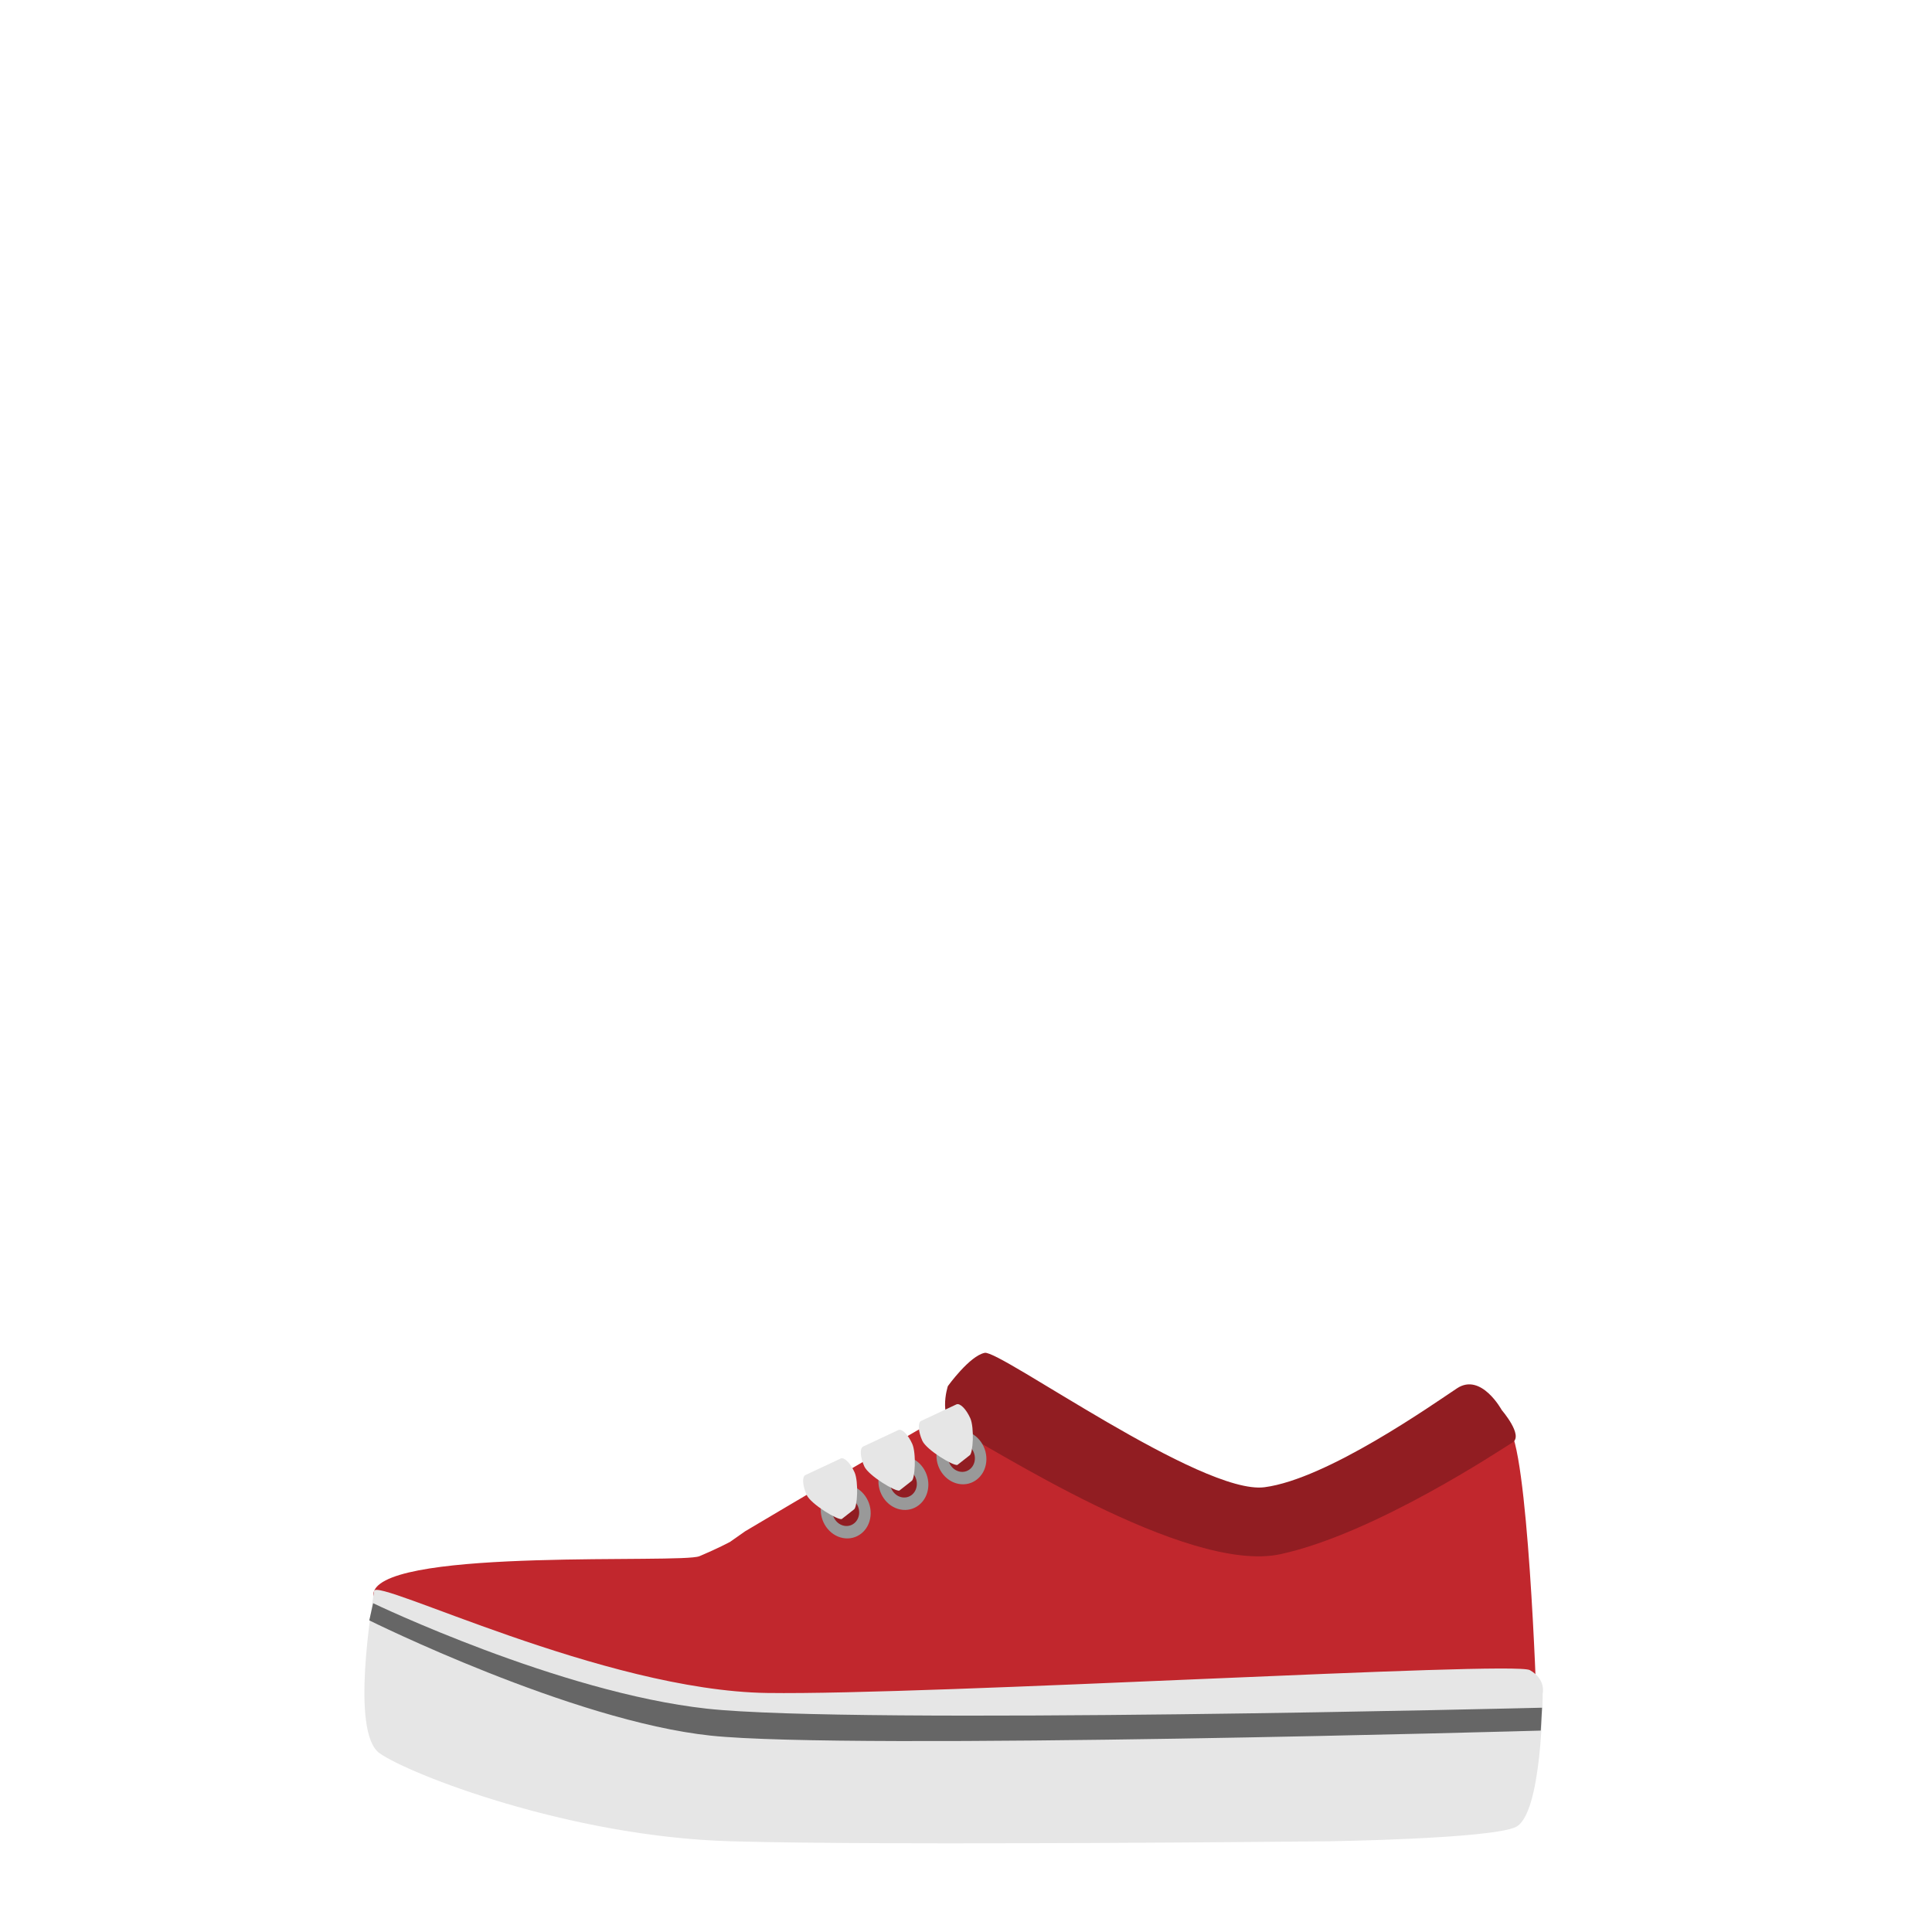
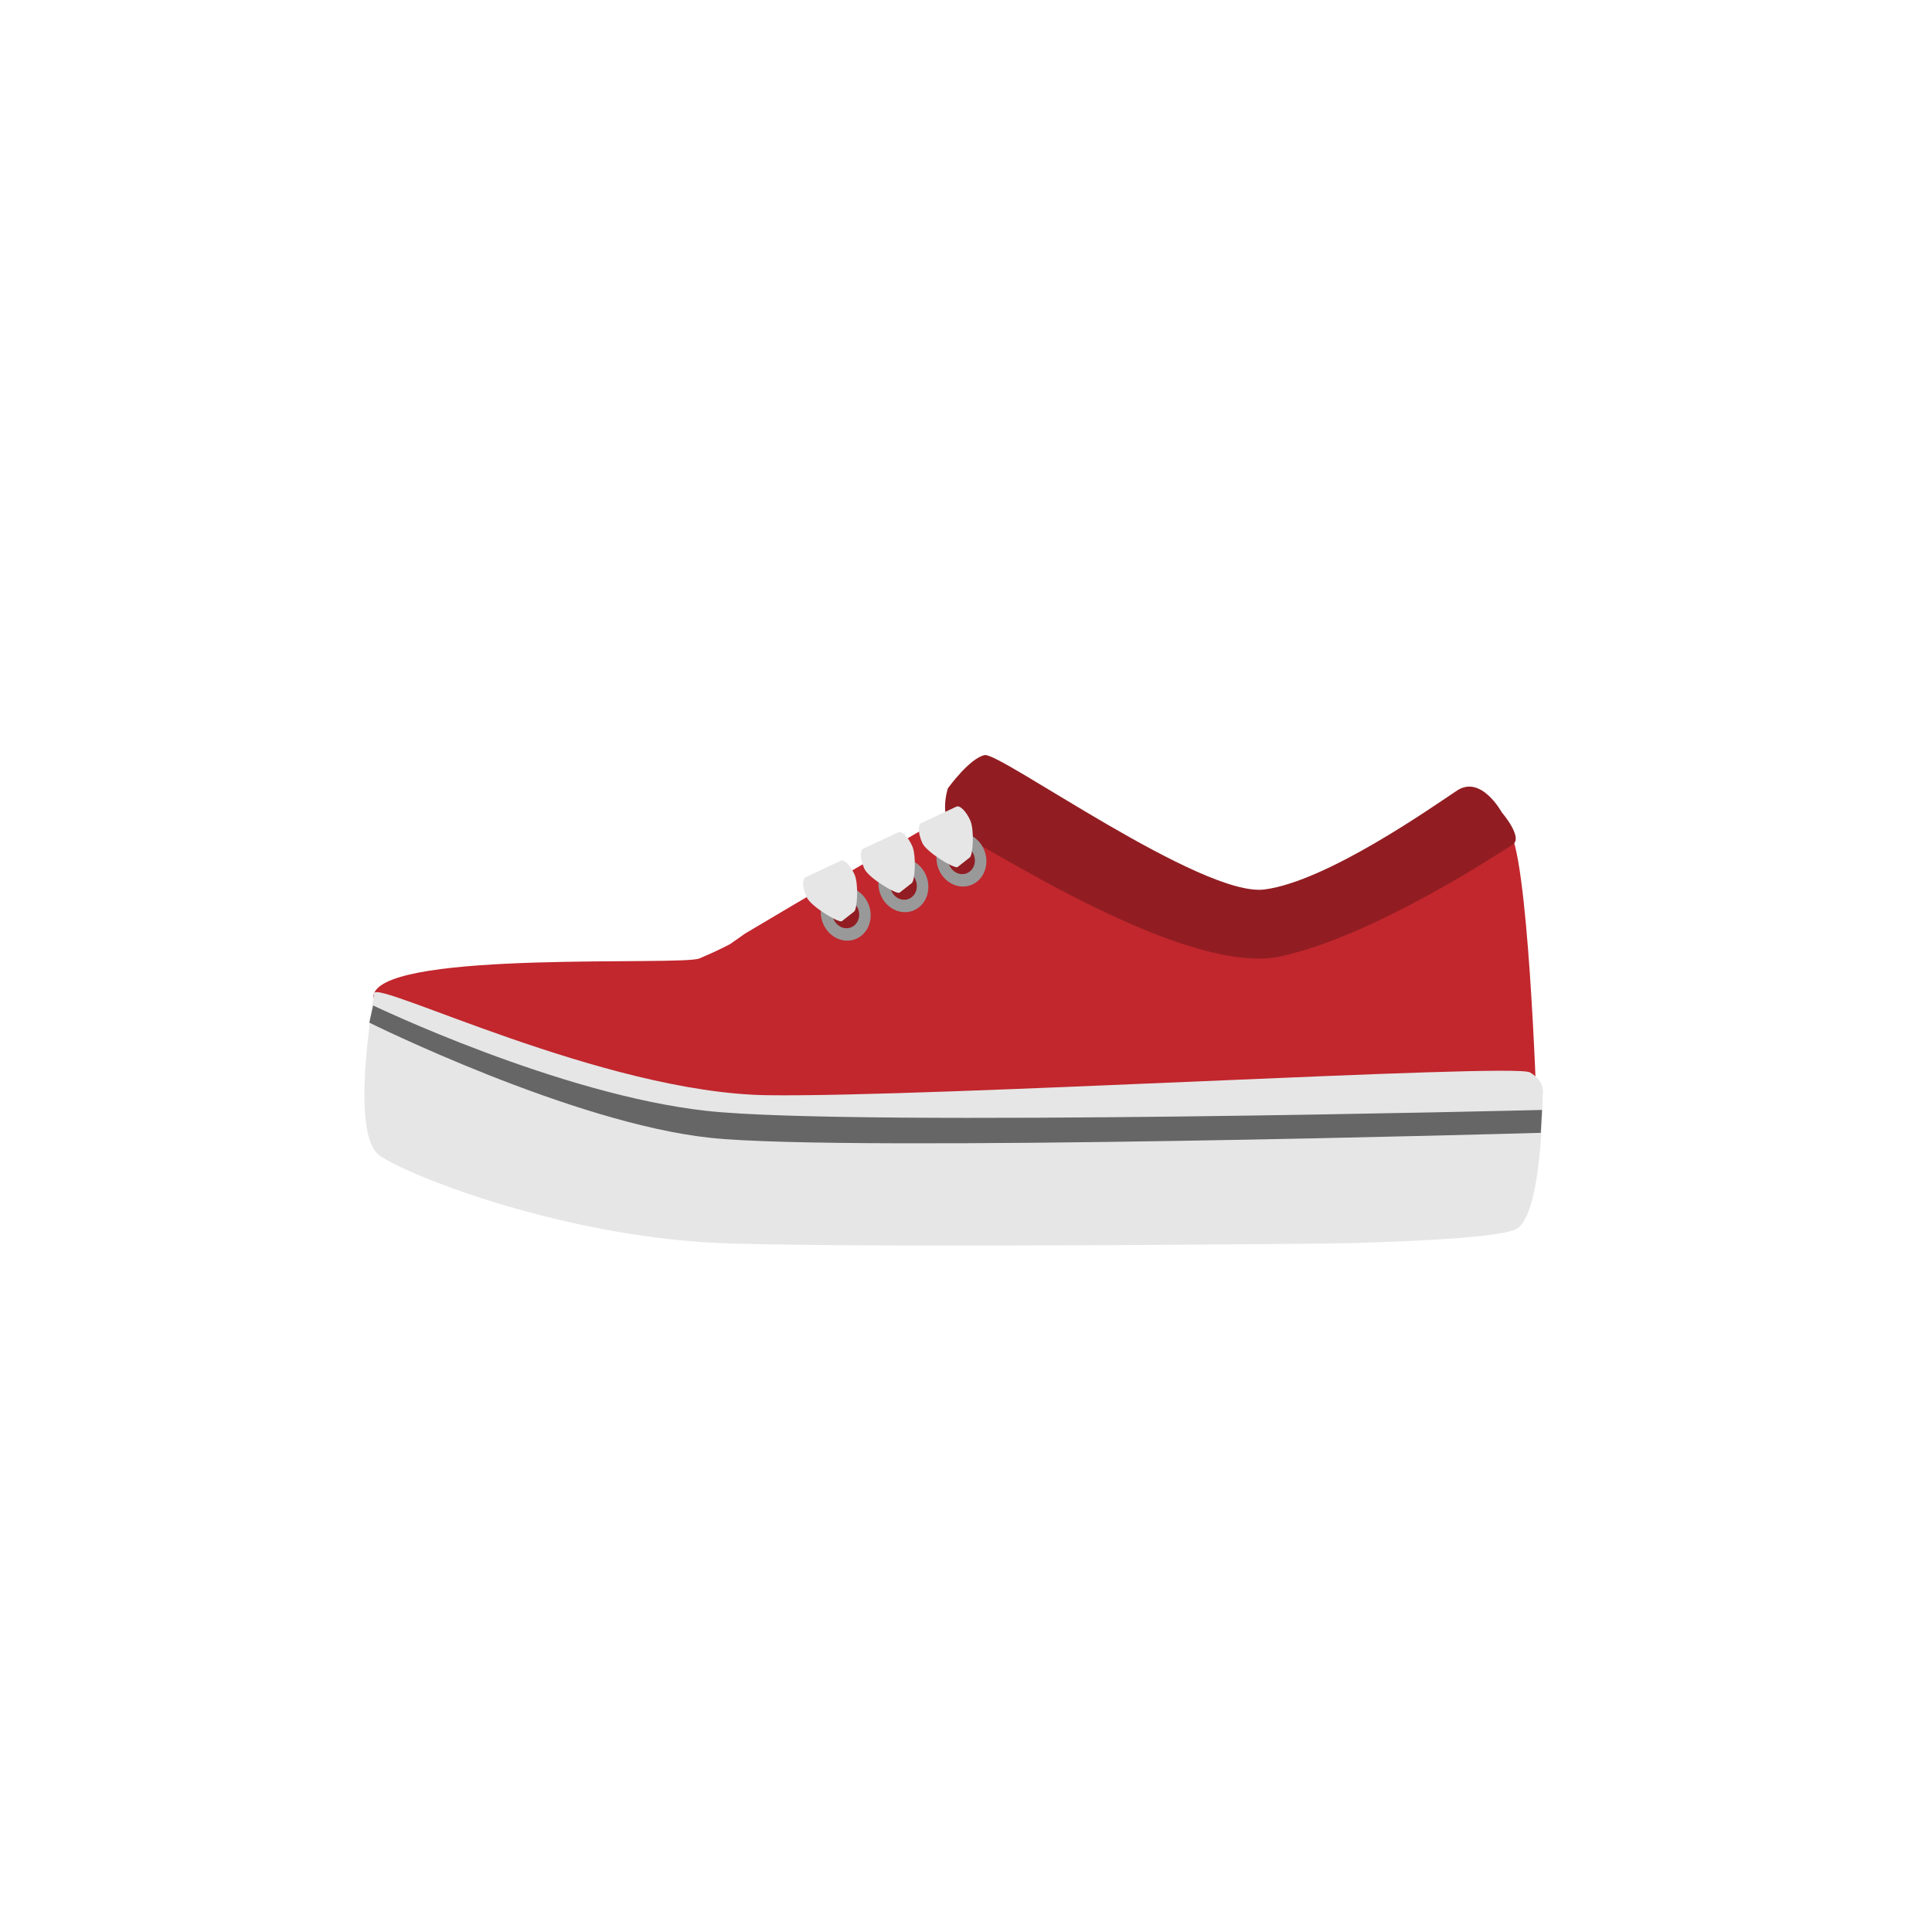
<svg xmlns="http://www.w3.org/2000/svg" version="1.1" id="content" x="0px" y="0px" width="500px" height="500px" viewBox="0 0 500 500" enable-background="new 0 0 500 500" xml:space="preserve">
  <rect id="position" fill="none" width="500" height="500" />
  <g>
-     <path fill="#C1272D" d="M96.807,411.763c4.377-11.178,79.477-7.04,84.209-9.022c4.733-1.986,7.91-3.697,7.91-3.697l3.917-2.751   c0,0,68.7-40.903,72.015-40.903c3.313,0,46.465,43.882,88.879,31.983c26.021-7.305,18.926-13.386,23.187-12.897   c4.255,0.502,8.129-9.062,13.336-5.096c5.204,3.966,7.401,71.314,7.401,71.314L278.971,441.4l-91.805,4.46l-89.434-19.828   c0,0-2.362-4.956,0.473-6.942C101.046,417.118,95.573,414.913,96.807,411.763z" />
+     <path fill="#C1272D" d="M96.807,257.062c4.377-11.178,79.477-7.04,84.209-9.021c4.733-1.986,7.91-3.697,7.91-3.697l3.917-2.751   c0,0,68.7-40.903,72.015-40.903c3.313,0,46.466,43.883,88.879,31.983c26.021-7.305,18.927-13.386,23.188-12.897   c4.256,0.503,8.129-9.062,13.336-5.096c5.204,3.966,7.401,71.314,7.401,71.314l-118.69,0.706l-91.805,4.46l-89.434-19.828   c0,0-2.362-4.956,0.473-6.942C101.046,262.418,95.573,260.213,96.807,257.062z" />
    <g>
-       <path fill="#911D22" d="M391.448,373.295c-2.892,1.782-35.598,23.612-60.061,28.922c-24.47,5.308-76.128-28.674-82.645-31.46    c-6.522-2.77-3.431-12.038-3.431-12.038s5.616-7.821,9.538-8.605c3.918-0.787,56.203,36.889,72.411,34.779    c16.198-2.113,43.575-21.469,49.827-25.606c6.26-4.127,11.577,5.656,11.577,5.656S394.342,371.507,391.448,373.295z" />
+       <path fill="#911D22" d="M391.448,218.595c-2.892,1.782-35.599,23.612-60.062,28.922c-24.47,5.309-76.128-28.674-82.645-31.46    c-6.522-2.77-3.431-12.038-3.431-12.038s5.616-7.82,9.539-8.604c3.918-0.787,56.202,36.889,72.41,34.778    c16.198-2.112,43.575-21.469,49.827-25.605c6.261-4.127,11.577,5.656,11.577,5.656S394.342,216.807,391.448,218.595z" />
    </g>
-     <path fill="#999999" d="M240.218,385.032c0.418-3.787-2.12-7.409-5.664-8.091c-3.548-0.682-6.761,1.841-7.175,5.63   c-0.415,3.792,2.123,7.412,5.669,8.093C236.593,391.341,239.802,388.818,240.218,385.032z" />
-     <path fill="#911D22" d="M237.256,384.464c0.223-2.041-1.144-3.997-3.051-4.356c-1.909-0.367-3.638,0.99-3.861,3.031   c-0.225,2.039,1.14,3.99,3.051,4.357C235.305,387.86,237.033,386.503,237.256,384.464z" />
-     <path fill="#E6E6E6" d="M236.09,373.672c-1.076-2.402-2.689-4.008-3.591-3.583l-9.126,4.278c-0.909,0.428-0.771,2.72,0.306,5.128   l0,0c1.076,2.405,8.193,6.673,9.097,6.247l3.131-2.455C236.812,382.858,237.17,376.08,236.09,373.672L236.09,373.672z" />
-     <path fill="#999999" d="M255.238,378.399c0.414-3.79-2.125-7.413-5.665-8.091c-3.545-0.682-6.76,1.838-7.174,5.627   c-0.415,3.789,2.123,7.412,5.67,8.091C251.613,384.707,254.822,382.188,255.238,378.399z" />
-     <path fill="#911D22" d="M252.277,377.831c0.219-2.041-1.147-3.99-3.056-4.356c-1.908-0.365-3.638,0.99-3.863,3.031   c-0.224,2.038,1.146,3.995,3.055,4.356C250.321,381.227,252.053,379.87,252.277,377.831z" />
-     <path fill="#E6E6E6" d="M251.11,367.039c-1.076-2.405-2.688-4.003-3.591-3.583l-9.13,4.277c-0.91,0.426-0.769,2.723,0.309,5.128   l0,0c1.078,2.403,8.194,6.673,9.099,6.245l3.127-2.456C251.832,376.226,252.186,369.442,251.11,367.039L251.11,367.039z" />
-     <path fill="#999999" d="M225.29,392.407c0.418-3.784-2.119-7.407-5.668-8.086c-3.542-0.684-6.753,1.838-7.17,5.622   c-0.414,3.789,2.122,7.412,5.67,8.091C221.665,398.713,224.875,396.196,225.29,392.407z" />
-     <path fill="#911D22" d="M222.33,391.84c0.223-2.044-1.143-3.993-3.052-4.354c-1.91-0.37-3.642,0.99-3.864,3.028   c-0.222,2.044,1.144,3.995,3.054,4.354C220.376,395.235,222.105,393.878,222.33,391.84z" />
-     <path fill="#E6E6E6" d="M221.163,381.045c-1.071-2.405-2.685-4.006-3.591-3.581l-9.13,4.278c-0.903,0.422-0.768,2.72,0.312,5.122   l0,0c1.075,2.408,8.195,6.676,9.099,6.253l3.128-2.453C221.889,390.231,222.241,383.453,221.163,381.045L221.163,381.045z" />
-     <path fill="#E6E6E6" d="M96.807,411.763c-0.477,3.599-6.179,36.577,1.427,41.972c7.607,5.393,48.978,21.582,90.822,22.783   c41.847,1.199,155.017,0,155.017,0s40.896-0.602,48.026-3.599s7.143-34.562,7.143-34.562s0.953-3.737-3.328-6.135   c-4.278-2.405-155.024,6.522-197.346,5.918C156.244,437.545,97.282,408.169,96.807,411.763z" />
-     <path fill="#666666" d="M96.567,414.913c0,0,48.127,23.097,86.368,27.287c38.241,4.201,216.141-0.248,216.141-0.248l-0.332,5.926   c0,0-178.868,5.115-214.811,1.302c-35.944-3.805-88.362-29.825-88.362-29.825L96.567,414.913z" />
+     <path fill="#999999" d="M240.218,230.332c0.418-3.787-2.12-7.409-5.664-8.091c-3.548-0.683-6.761,1.841-7.175,5.63   c-0.415,3.792,2.123,7.412,5.669,8.093C236.593,236.641,239.802,234.118,240.218,230.332z" />
+     <path fill="#911D22" d="M237.256,229.764c0.223-2.041-1.144-3.997-3.051-4.355c-1.909-0.367-3.638,0.989-3.861,3.03   c-0.225,2.039,1.14,3.99,3.051,4.357C235.305,233.16,237.033,231.803,237.256,229.764z" />
+     <path fill="#E6E6E6" d="M236.09,218.972c-1.076-2.402-2.689-4.008-3.591-3.583l-9.126,4.278c-0.909,0.428-0.771,2.72,0.306,5.128   l0,0c1.076,2.405,8.193,6.673,9.097,6.247l3.131-2.455C236.812,228.158,237.17,221.38,236.09,218.972L236.09,218.972z" />
+     <path fill="#999999" d="M255.238,223.699c0.414-3.79-2.125-7.413-5.665-8.092c-3.545-0.682-6.76,1.839-7.174,5.627   c-0.415,3.789,2.123,7.412,5.67,8.092C251.613,230.007,254.822,227.487,255.238,223.699z" />
+     <path fill="#911D22" d="M252.277,223.131c0.219-2.041-1.147-3.99-3.056-4.356c-1.908-0.364-3.638,0.99-3.863,3.031   c-0.224,2.038,1.146,3.995,3.055,4.356C250.321,226.526,252.053,225.17,252.277,223.131z" />
+     <path fill="#E6E6E6" d="M251.109,212.339c-1.075-2.405-2.688-4.003-3.59-3.583l-9.13,4.277c-0.91,0.426-0.769,2.723,0.309,5.128   l0,0c1.078,2.402,8.194,6.673,9.099,6.245l3.127-2.456C251.832,221.525,252.186,214.742,251.109,212.339L251.109,212.339z" />
+     <path fill="#999999" d="M225.29,237.707c0.418-3.784-2.119-7.407-5.668-8.086c-3.542-0.685-6.753,1.838-7.17,5.622   c-0.414,3.789,2.122,7.412,5.67,8.091C221.665,244.013,224.875,241.496,225.29,237.707z" />
+     <path fill="#911D22" d="M222.33,237.14c0.223-2.044-1.143-3.993-3.052-4.354c-1.91-0.37-3.642,0.989-3.864,3.027   c-0.222,2.044,1.144,3.995,3.054,4.354C220.376,240.535,222.105,239.178,222.33,237.14z" />
+     <path fill="#E6E6E6" d="M221.163,226.345c-1.071-2.405-2.685-4.006-3.591-3.581l-9.13,4.278c-0.903,0.422-0.768,2.72,0.312,5.122   l0,0c1.075,2.408,8.195,6.676,9.099,6.253l3.128-2.453C221.889,235.531,222.241,228.753,221.163,226.345L221.163,226.345z" />
+     <path fill="#E6E6E6" d="M96.807,257.062c-0.477,3.6-6.179,36.577,1.427,41.973c7.607,5.393,48.978,21.582,90.822,22.782   c41.847,1.199,155.017,0,155.017,0s40.896-0.602,48.026-3.599c7.129-2.997,7.143-34.562,7.143-34.562s0.953-3.737-3.328-6.136   c-4.278-2.404-155.024,6.522-197.346,5.918C156.244,282.845,97.282,253.469,96.807,257.062z" />
+     <path fill="#666666" d="M96.567,260.213c0,0,48.127,23.097,86.368,27.287c38.241,4.201,216.141-0.248,216.141-0.248l-0.332,5.926   c0,0-178.868,5.115-214.811,1.302c-35.944-3.805-88.362-29.824-88.362-29.824L96.567,260.213z" />
  </g>
</svg>
